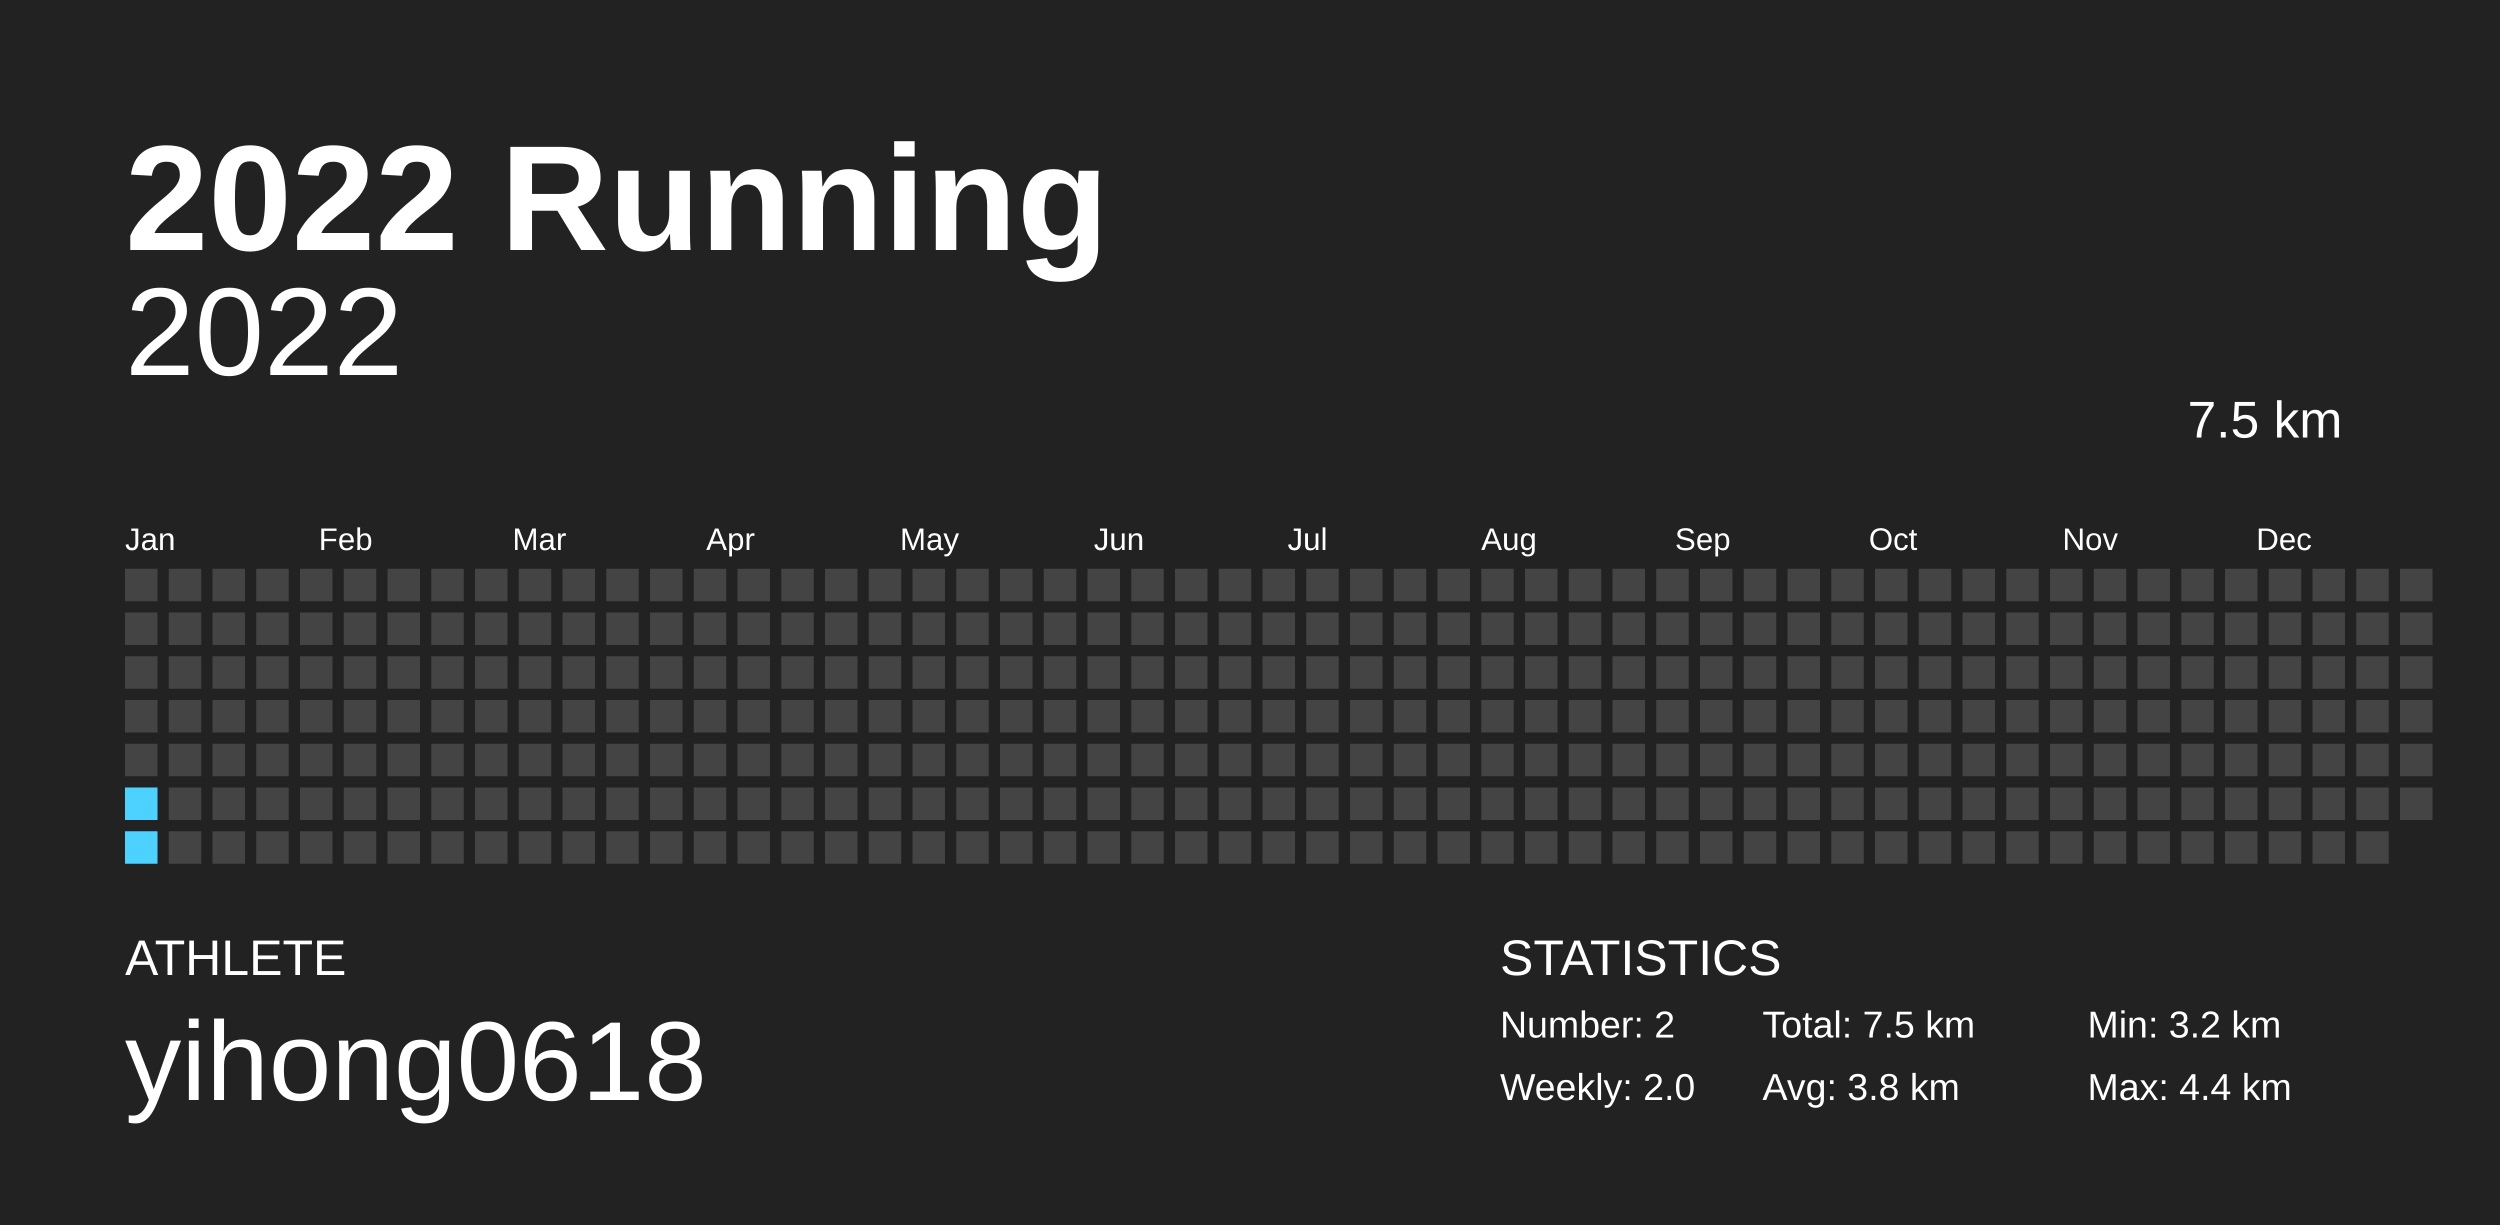
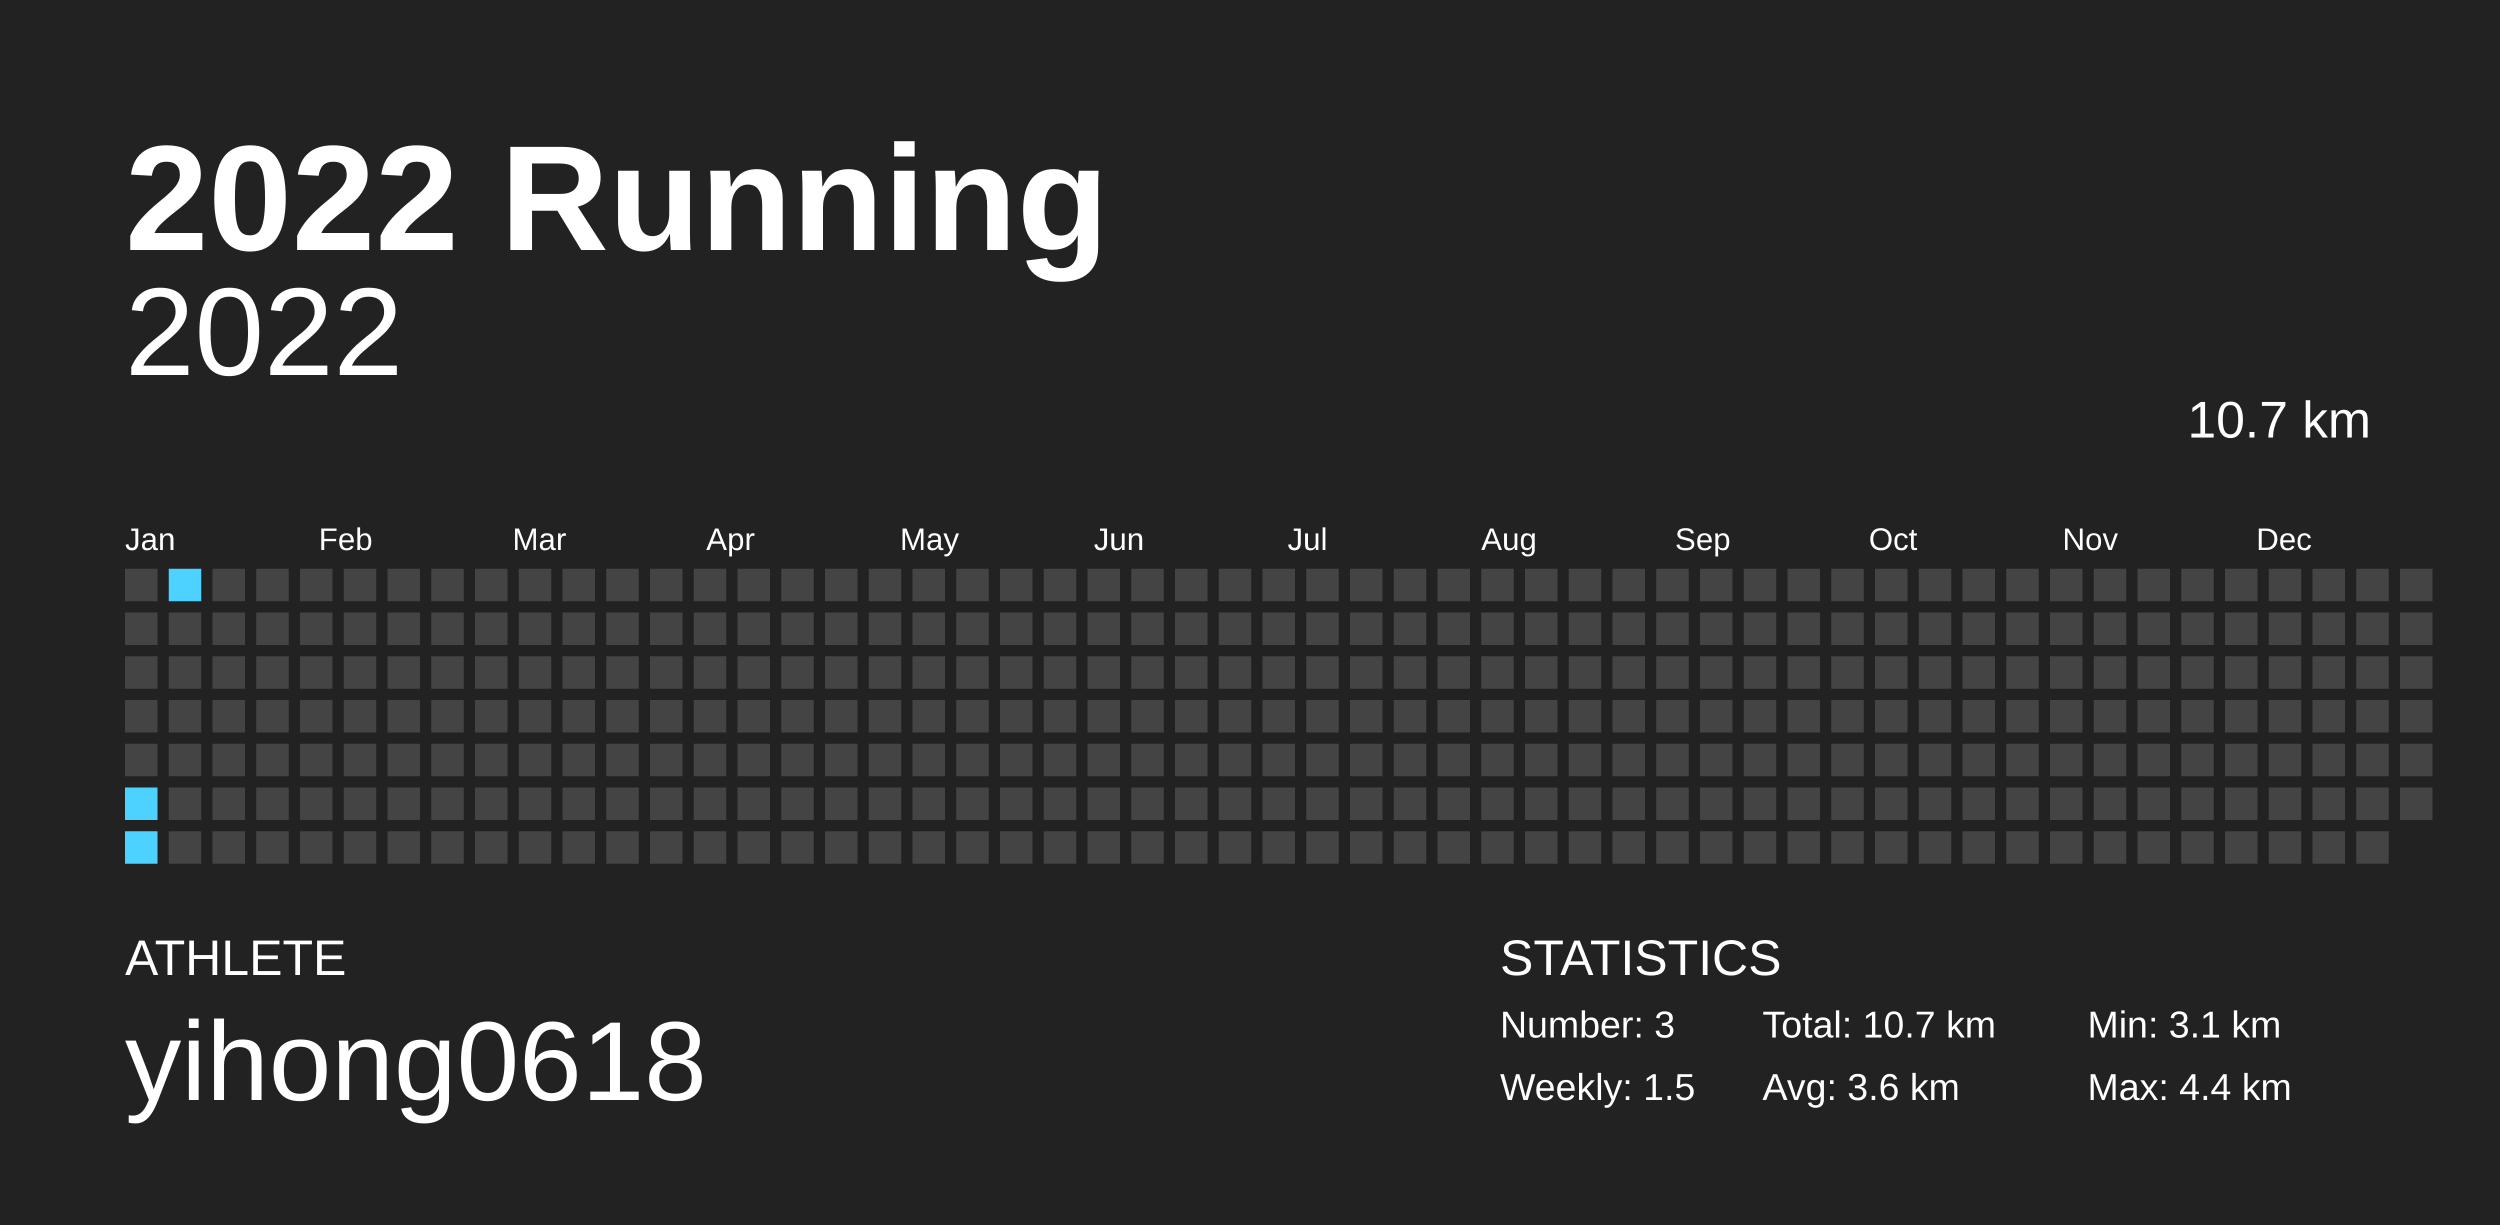
<svg xmlns="http://www.w3.org/2000/svg" baseProfile="full" height="98mm" version="1.1" viewBox="0,0,200,98" width="200mm">
  <defs />
  <rect fill="#222222" height="98" width="200" x="0" y="0" />
  <text fill="#FFFFFF" style="font-size:12px; font-family:Arial; font-weight:bold;" x="10" y="20">2022 Running</text>
  <text fill="#FFFFFF" style="font-size:4px; font-family:Arial" x="10" y="78">ATHLETE</text>
  <text fill="#FFFFFF" style="font-size:9px; font-family:Arial" x="10" y="88">yihong0618</text>
  <text fill="#FFFFFF" style="font-size:4px; font-family:Arial" x="120" y="78">STATISTICS</text>
-   <text fill="#FFFFFF" style="font-size:3px; font-family:Arial" x="120" y="83">Number: 2</text>
-   <text fill="#FFFFFF" style="font-size:3px; font-family:Arial" x="120" y="88">Weekly: 2.0</text>
-   <text fill="#FFFFFF" style="font-size:3px; font-family:Arial" x="141" y="83">Total: 7.5 km</text>
-   <text fill="#FFFFFF" style="font-size:3px; font-family:Arial" x="141" y="88">Avg: 3.8 km</text>
-   <text fill="#FFFFFF" style="font-size:3px; font-family:Arial" x="167" y="83">Min: 3.2 km</text>
+   <text fill="#FFFFFF" style="font-size:3px; font-family:Arial" x="120" y="83">Number: 3</text>
+   <text fill="#FFFFFF" style="font-size:3px; font-family:Arial" x="120" y="88">Weekly: 1.5</text>
+   <text fill="#FFFFFF" style="font-size:3px; font-family:Arial" x="141" y="83">Total: 10.7 km</text>
+   <text fill="#FFFFFF" style="font-size:3px; font-family:Arial" x="141" y="88">Avg: 3.6 km</text>
+   <text fill="#FFFFFF" style="font-size:3px; font-family:Arial" x="167" y="83">Min: 3.1 km</text>
  <text fill="#FFFFFF" style="font-size:3px; font-family:Arial" x="167" y="88">Max: 4.4 km</text>
  <text alignment-baseline="hanging" fill="#FFFFFF" style="font-size:10.0px; font-family:Arial;" x="10" y="30">2022</text>
-   <text alignment-baseline="hanging" fill="#FFFFFF" style="font-size:4.125px; font-family:Arial;" x="175" y="35">7.5 km</text>
+   <text alignment-baseline="hanging" fill="#FFFFFF" style="font-size:4.125px; font-family:Arial;" x="175" y="35">10.7 km</text>
  <text fill="#FFFFFF" style="font-size:2.5px; font-family:Arial" x="10.0" y="44">Jan</text>
  <text fill="#FFFFFF" style="font-size:2.5px; font-family:Arial" x="25.5" y="44">Feb</text>
  <text fill="#FFFFFF" style="font-size:2.5px; font-family:Arial" x="41.0" y="44">Mar</text>
  <text fill="#FFFFFF" style="font-size:2.5px; font-family:Arial" x="56.5" y="44">Apr</text>
  <text fill="#FFFFFF" style="font-size:2.5px; font-family:Arial" x="72.0" y="44">May</text>
  <text fill="#FFFFFF" style="font-size:2.5px; font-family:Arial" x="87.5" y="44">Jun</text>
  <text fill="#FFFFFF" style="font-size:2.5px; font-family:Arial" x="103.0" y="44">Jul</text>
  <text fill="#FFFFFF" style="font-size:2.5px; font-family:Arial" x="118.5" y="44">Aug</text>
  <text fill="#FFFFFF" style="font-size:2.5px; font-family:Arial" x="134.0" y="44">Sep</text>
  <text fill="#FFFFFF" style="font-size:2.5px; font-family:Arial" x="149.5" y="44">Oct</text>
  <text fill="#FFFFFF" style="font-size:2.5px; font-family:Arial" x="165.0" y="44">Nov</text>
  <text fill="#FFFFFF" style="font-size:2.5px; font-family:Arial" x="180.5" y="44">Dec</text>
  <rect fill="#444444" height="2.6" width="2.6" x="10.0" y="45.5" />
  <rect fill="#444444" height="2.6" width="2.6" x="10.0" y="49.0" />
  <rect fill="#444444" height="2.6" width="2.6" x="10.0" y="52.5" />
  <rect fill="#444444" height="2.6" width="2.6" x="10.0" y="56.0" />
  <rect fill="#444444" height="2.6" width="2.6" x="10.0" y="59.5" />
  <rect fill="#4dd2ff" height="2.6" width="2.6" x="10.0" y="63.0" />
  <rect fill="#4dd2ff" height="2.6" width="2.6" x="10.0" y="66.5" />
-   <rect fill="#444444" height="2.6" width="2.6" x="13.5" y="45.5" />
+   <rect fill="#4dd2ff" height="2.6" width="2.6" x="13.5" y="45.5" />
  <rect fill="#444444" height="2.6" width="2.6" x="13.5" y="49.0" />
  <rect fill="#444444" height="2.6" width="2.6" x="13.5" y="52.5" />
  <rect fill="#444444" height="2.6" width="2.6" x="13.5" y="56.0" />
  <rect fill="#444444" height="2.6" width="2.6" x="13.5" y="59.5" />
  <rect fill="#444444" height="2.6" width="2.6" x="13.5" y="63.0" />
  <rect fill="#444444" height="2.6" width="2.6" x="13.5" y="66.5" />
  <rect fill="#444444" height="2.6" width="2.6" x="17.0" y="45.5" />
  <rect fill="#444444" height="2.6" width="2.6" x="17.0" y="49.0" />
  <rect fill="#444444" height="2.6" width="2.6" x="17.0" y="52.5" />
  <rect fill="#444444" height="2.6" width="2.6" x="17.0" y="56.0" />
  <rect fill="#444444" height="2.6" width="2.6" x="17.0" y="59.5" />
  <rect fill="#444444" height="2.6" width="2.6" x="17.0" y="63.0" />
  <rect fill="#444444" height="2.6" width="2.6" x="17.0" y="66.5" />
  <rect fill="#444444" height="2.6" width="2.6" x="20.5" y="45.5" />
  <rect fill="#444444" height="2.6" width="2.6" x="20.5" y="49.0" />
  <rect fill="#444444" height="2.6" width="2.6" x="20.5" y="52.5" />
  <rect fill="#444444" height="2.6" width="2.6" x="20.5" y="56.0" />
  <rect fill="#444444" height="2.6" width="2.6" x="20.5" y="59.5" />
  <rect fill="#444444" height="2.6" width="2.6" x="20.5" y="63.0" />
  <rect fill="#444444" height="2.6" width="2.6" x="20.5" y="66.5" />
  <rect fill="#444444" height="2.6" width="2.6" x="24.0" y="45.5" />
  <rect fill="#444444" height="2.6" width="2.6" x="24.0" y="49.0" />
  <rect fill="#444444" height="2.6" width="2.6" x="24.0" y="52.5" />
  <rect fill="#444444" height="2.6" width="2.6" x="24.0" y="56.0" />
  <rect fill="#444444" height="2.6" width="2.6" x="24.0" y="59.5" />
  <rect fill="#444444" height="2.6" width="2.6" x="24.0" y="63.0" />
  <rect fill="#444444" height="2.6" width="2.6" x="24.0" y="66.5" />
  <rect fill="#444444" height="2.6" width="2.6" x="27.5" y="45.5" />
  <rect fill="#444444" height="2.6" width="2.6" x="27.5" y="49.0" />
  <rect fill="#444444" height="2.6" width="2.6" x="27.5" y="52.5" />
  <rect fill="#444444" height="2.6" width="2.6" x="27.5" y="56.0" />
  <rect fill="#444444" height="2.6" width="2.6" x="27.5" y="59.5" />
  <rect fill="#444444" height="2.6" width="2.6" x="27.5" y="63.0" />
  <rect fill="#444444" height="2.6" width="2.6" x="27.5" y="66.5" />
  <rect fill="#444444" height="2.6" width="2.6" x="31.0" y="45.5" />
  <rect fill="#444444" height="2.6" width="2.6" x="31.0" y="49.0" />
  <rect fill="#444444" height="2.6" width="2.6" x="31.0" y="52.5" />
  <rect fill="#444444" height="2.6" width="2.6" x="31.0" y="56.0" />
  <rect fill="#444444" height="2.6" width="2.6" x="31.0" y="59.5" />
  <rect fill="#444444" height="2.6" width="2.6" x="31.0" y="63.0" />
  <rect fill="#444444" height="2.6" width="2.6" x="31.0" y="66.5" />
  <rect fill="#444444" height="2.6" width="2.6" x="34.5" y="45.5" />
  <rect fill="#444444" height="2.6" width="2.6" x="34.5" y="49.0" />
  <rect fill="#444444" height="2.6" width="2.6" x="34.5" y="52.5" />
  <rect fill="#444444" height="2.6" width="2.6" x="34.5" y="56.0" />
  <rect fill="#444444" height="2.6" width="2.6" x="34.5" y="59.5" />
  <rect fill="#444444" height="2.6" width="2.6" x="34.5" y="63.0" />
  <rect fill="#444444" height="2.6" width="2.6" x="34.5" y="66.5" />
  <rect fill="#444444" height="2.6" width="2.6" x="38.0" y="45.5" />
  <rect fill="#444444" height="2.6" width="2.6" x="38.0" y="49.0" />
  <rect fill="#444444" height="2.6" width="2.6" x="38.0" y="52.5" />
  <rect fill="#444444" height="2.6" width="2.6" x="38.0" y="56.0" />
  <rect fill="#444444" height="2.6" width="2.6" x="38.0" y="59.5" />
  <rect fill="#444444" height="2.6" width="2.6" x="38.0" y="63.0" />
  <rect fill="#444444" height="2.6" width="2.6" x="38.0" y="66.5" />
  <rect fill="#444444" height="2.6" width="2.6" x="41.5" y="45.5" />
  <rect fill="#444444" height="2.6" width="2.6" x="41.5" y="49.0" />
  <rect fill="#444444" height="2.6" width="2.6" x="41.5" y="52.5" />
  <rect fill="#444444" height="2.6" width="2.6" x="41.5" y="56.0" />
  <rect fill="#444444" height="2.6" width="2.6" x="41.5" y="59.5" />
  <rect fill="#444444" height="2.6" width="2.6" x="41.5" y="63.0" />
  <rect fill="#444444" height="2.6" width="2.6" x="41.5" y="66.5" />
  <rect fill="#444444" height="2.6" width="2.6" x="45.0" y="45.5" />
  <rect fill="#444444" height="2.6" width="2.6" x="45.0" y="49.0" />
  <rect fill="#444444" height="2.6" width="2.6" x="45.0" y="52.5" />
  <rect fill="#444444" height="2.6" width="2.6" x="45.0" y="56.0" />
  <rect fill="#444444" height="2.6" width="2.6" x="45.0" y="59.5" />
  <rect fill="#444444" height="2.6" width="2.6" x="45.0" y="63.0" />
  <rect fill="#444444" height="2.6" width="2.6" x="45.0" y="66.5" />
  <rect fill="#444444" height="2.6" width="2.6" x="48.5" y="45.5" />
  <rect fill="#444444" height="2.6" width="2.6" x="48.5" y="49.0" />
  <rect fill="#444444" height="2.6" width="2.6" x="48.5" y="52.5" />
  <rect fill="#444444" height="2.6" width="2.6" x="48.5" y="56.0" />
  <rect fill="#444444" height="2.6" width="2.6" x="48.5" y="59.5" />
  <rect fill="#444444" height="2.6" width="2.6" x="48.5" y="63.0" />
  <rect fill="#444444" height="2.6" width="2.6" x="48.5" y="66.5" />
  <rect fill="#444444" height="2.6" width="2.6" x="52.0" y="45.5" />
  <rect fill="#444444" height="2.6" width="2.6" x="52.0" y="49.0" />
  <rect fill="#444444" height="2.6" width="2.6" x="52.0" y="52.5" />
  <rect fill="#444444" height="2.6" width="2.6" x="52.0" y="56.0" />
  <rect fill="#444444" height="2.6" width="2.6" x="52.0" y="59.5" />
  <rect fill="#444444" height="2.6" width="2.6" x="52.0" y="63.0" />
  <rect fill="#444444" height="2.6" width="2.6" x="52.0" y="66.5" />
  <rect fill="#444444" height="2.6" width="2.6" x="55.5" y="45.5" />
  <rect fill="#444444" height="2.6" width="2.6" x="55.5" y="49.0" />
  <rect fill="#444444" height="2.6" width="2.6" x="55.5" y="52.5" />
  <rect fill="#444444" height="2.6" width="2.6" x="55.5" y="56.0" />
  <rect fill="#444444" height="2.6" width="2.6" x="55.5" y="59.5" />
  <rect fill="#444444" height="2.6" width="2.6" x="55.5" y="63.0" />
  <rect fill="#444444" height="2.6" width="2.6" x="55.5" y="66.5" />
  <rect fill="#444444" height="2.6" width="2.6" x="59.0" y="45.5" />
  <rect fill="#444444" height="2.6" width="2.6" x="59.0" y="49.0" />
  <rect fill="#444444" height="2.6" width="2.6" x="59.0" y="52.5" />
  <rect fill="#444444" height="2.6" width="2.6" x="59.0" y="56.0" />
  <rect fill="#444444" height="2.6" width="2.6" x="59.0" y="59.5" />
  <rect fill="#444444" height="2.6" width="2.6" x="59.0" y="63.0" />
  <rect fill="#444444" height="2.6" width="2.6" x="59.0" y="66.5" />
  <rect fill="#444444" height="2.6" width="2.6" x="62.5" y="45.5" />
  <rect fill="#444444" height="2.6" width="2.6" x="62.5" y="49.0" />
  <rect fill="#444444" height="2.6" width="2.6" x="62.5" y="52.5" />
  <rect fill="#444444" height="2.6" width="2.6" x="62.5" y="56.0" />
  <rect fill="#444444" height="2.6" width="2.6" x="62.5" y="59.5" />
  <rect fill="#444444" height="2.6" width="2.6" x="62.5" y="63.0" />
  <rect fill="#444444" height="2.6" width="2.6" x="62.5" y="66.5" />
  <rect fill="#444444" height="2.6" width="2.6" x="66.0" y="45.5" />
  <rect fill="#444444" height="2.6" width="2.6" x="66.0" y="49.0" />
  <rect fill="#444444" height="2.6" width="2.6" x="66.0" y="52.5" />
  <rect fill="#444444" height="2.6" width="2.6" x="66.0" y="56.0" />
  <rect fill="#444444" height="2.6" width="2.6" x="66.0" y="59.5" />
  <rect fill="#444444" height="2.6" width="2.6" x="66.0" y="63.0" />
  <rect fill="#444444" height="2.6" width="2.6" x="66.0" y="66.5" />
  <rect fill="#444444" height="2.6" width="2.6" x="69.5" y="45.5" />
  <rect fill="#444444" height="2.6" width="2.6" x="69.5" y="49.0" />
  <rect fill="#444444" height="2.6" width="2.6" x="69.5" y="52.5" />
  <rect fill="#444444" height="2.6" width="2.6" x="69.5" y="56.0" />
  <rect fill="#444444" height="2.6" width="2.6" x="69.5" y="59.5" />
  <rect fill="#444444" height="2.6" width="2.6" x="69.5" y="63.0" />
  <rect fill="#444444" height="2.6" width="2.6" x="69.5" y="66.5" />
  <rect fill="#444444" height="2.6" width="2.6" x="73.0" y="45.5" />
  <rect fill="#444444" height="2.6" width="2.6" x="73.0" y="49.0" />
  <rect fill="#444444" height="2.6" width="2.6" x="73.0" y="52.5" />
  <rect fill="#444444" height="2.6" width="2.6" x="73.0" y="56.0" />
  <rect fill="#444444" height="2.6" width="2.6" x="73.0" y="59.5" />
  <rect fill="#444444" height="2.6" width="2.6" x="73.0" y="63.0" />
  <rect fill="#444444" height="2.6" width="2.6" x="73.0" y="66.5" />
  <rect fill="#444444" height="2.6" width="2.6" x="76.5" y="45.5" />
  <rect fill="#444444" height="2.6" width="2.6" x="76.5" y="49.0" />
  <rect fill="#444444" height="2.6" width="2.6" x="76.5" y="52.5" />
  <rect fill="#444444" height="2.6" width="2.6" x="76.5" y="56.0" />
  <rect fill="#444444" height="2.6" width="2.6" x="76.5" y="59.5" />
  <rect fill="#444444" height="2.6" width="2.6" x="76.5" y="63.0" />
  <rect fill="#444444" height="2.6" width="2.6" x="76.5" y="66.5" />
  <rect fill="#444444" height="2.6" width="2.6" x="80.0" y="45.5" />
  <rect fill="#444444" height="2.6" width="2.6" x="80.0" y="49.0" />
  <rect fill="#444444" height="2.6" width="2.6" x="80.0" y="52.5" />
  <rect fill="#444444" height="2.6" width="2.6" x="80.0" y="56.0" />
  <rect fill="#444444" height="2.6" width="2.6" x="80.0" y="59.5" />
  <rect fill="#444444" height="2.6" width="2.6" x="80.0" y="63.0" />
  <rect fill="#444444" height="2.6" width="2.6" x="80.0" y="66.5" />
  <rect fill="#444444" height="2.6" width="2.6" x="83.5" y="45.5" />
  <rect fill="#444444" height="2.6" width="2.6" x="83.5" y="49.0" />
  <rect fill="#444444" height="2.6" width="2.6" x="83.5" y="52.5" />
  <rect fill="#444444" height="2.6" width="2.6" x="83.5" y="56.0" />
  <rect fill="#444444" height="2.6" width="2.6" x="83.5" y="59.5" />
  <rect fill="#444444" height="2.6" width="2.6" x="83.5" y="63.0" />
  <rect fill="#444444" height="2.6" width="2.6" x="83.5" y="66.5" />
  <rect fill="#444444" height="2.6" width="2.6" x="87.0" y="45.5" />
  <rect fill="#444444" height="2.6" width="2.6" x="87.0" y="49.0" />
  <rect fill="#444444" height="2.6" width="2.6" x="87.0" y="52.5" />
  <rect fill="#444444" height="2.6" width="2.6" x="87.0" y="56.0" />
  <rect fill="#444444" height="2.6" width="2.6" x="87.0" y="59.5" />
  <rect fill="#444444" height="2.6" width="2.6" x="87.0" y="63.0" />
  <rect fill="#444444" height="2.6" width="2.6" x="87.0" y="66.5" />
  <rect fill="#444444" height="2.6" width="2.6" x="90.5" y="45.5" />
  <rect fill="#444444" height="2.6" width="2.6" x="90.5" y="49.0" />
  <rect fill="#444444" height="2.6" width="2.6" x="90.5" y="52.5" />
  <rect fill="#444444" height="2.6" width="2.6" x="90.5" y="56.0" />
  <rect fill="#444444" height="2.6" width="2.6" x="90.5" y="59.5" />
  <rect fill="#444444" height="2.6" width="2.6" x="90.5" y="63.0" />
  <rect fill="#444444" height="2.6" width="2.6" x="90.5" y="66.5" />
  <rect fill="#444444" height="2.6" width="2.6" x="94.0" y="45.5" />
  <rect fill="#444444" height="2.6" width="2.6" x="94.0" y="49.0" />
  <rect fill="#444444" height="2.6" width="2.6" x="94.0" y="52.5" />
  <rect fill="#444444" height="2.6" width="2.6" x="94.0" y="56.0" />
  <rect fill="#444444" height="2.6" width="2.6" x="94.0" y="59.5" />
  <rect fill="#444444" height="2.6" width="2.6" x="94.0" y="63.0" />
  <rect fill="#444444" height="2.6" width="2.6" x="94.0" y="66.5" />
  <rect fill="#444444" height="2.6" width="2.6" x="97.5" y="45.5" />
  <rect fill="#444444" height="2.6" width="2.6" x="97.5" y="49.0" />
  <rect fill="#444444" height="2.6" width="2.6" x="97.5" y="52.5" />
  <rect fill="#444444" height="2.6" width="2.6" x="97.5" y="56.0" />
  <rect fill="#444444" height="2.6" width="2.6" x="97.5" y="59.5" />
  <rect fill="#444444" height="2.6" width="2.6" x="97.5" y="63.0" />
  <rect fill="#444444" height="2.6" width="2.6" x="97.5" y="66.5" />
  <rect fill="#444444" height="2.6" width="2.6" x="101.0" y="45.5" />
  <rect fill="#444444" height="2.6" width="2.6" x="101.0" y="49.0" />
  <rect fill="#444444" height="2.6" width="2.6" x="101.0" y="52.5" />
  <rect fill="#444444" height="2.6" width="2.6" x="101.0" y="56.0" />
  <rect fill="#444444" height="2.6" width="2.6" x="101.0" y="59.5" />
  <rect fill="#444444" height="2.6" width="2.6" x="101.0" y="63.0" />
  <rect fill="#444444" height="2.6" width="2.6" x="101.0" y="66.5" />
  <rect fill="#444444" height="2.6" width="2.6" x="104.5" y="45.5" />
  <rect fill="#444444" height="2.6" width="2.6" x="104.5" y="49.0" />
  <rect fill="#444444" height="2.6" width="2.6" x="104.5" y="52.5" />
  <rect fill="#444444" height="2.6" width="2.6" x="104.5" y="56.0" />
  <rect fill="#444444" height="2.6" width="2.6" x="104.5" y="59.5" />
  <rect fill="#444444" height="2.6" width="2.6" x="104.5" y="63.0" />
  <rect fill="#444444" height="2.6" width="2.6" x="104.5" y="66.5" />
  <rect fill="#444444" height="2.6" width="2.6" x="108.0" y="45.5" />
  <rect fill="#444444" height="2.6" width="2.6" x="108.0" y="49.0" />
  <rect fill="#444444" height="2.6" width="2.6" x="108.0" y="52.5" />
  <rect fill="#444444" height="2.6" width="2.6" x="108.0" y="56.0" />
  <rect fill="#444444" height="2.6" width="2.6" x="108.0" y="59.5" />
  <rect fill="#444444" height="2.6" width="2.6" x="108.0" y="63.0" />
  <rect fill="#444444" height="2.6" width="2.6" x="108.0" y="66.5" />
  <rect fill="#444444" height="2.6" width="2.6" x="111.5" y="45.5" />
  <rect fill="#444444" height="2.6" width="2.6" x="111.5" y="49.0" />
  <rect fill="#444444" height="2.6" width="2.6" x="111.5" y="52.5" />
  <rect fill="#444444" height="2.6" width="2.6" x="111.5" y="56.0" />
  <rect fill="#444444" height="2.6" width="2.6" x="111.5" y="59.5" />
  <rect fill="#444444" height="2.6" width="2.6" x="111.5" y="63.0" />
  <rect fill="#444444" height="2.6" width="2.6" x="111.5" y="66.5" />
  <rect fill="#444444" height="2.6" width="2.6" x="115.0" y="45.5" />
  <rect fill="#444444" height="2.6" width="2.6" x="115.0" y="49.0" />
  <rect fill="#444444" height="2.6" width="2.6" x="115.0" y="52.5" />
  <rect fill="#444444" height="2.6" width="2.6" x="115.0" y="56.0" />
  <rect fill="#444444" height="2.6" width="2.6" x="115.0" y="59.5" />
  <rect fill="#444444" height="2.6" width="2.6" x="115.0" y="63.0" />
  <rect fill="#444444" height="2.6" width="2.6" x="115.0" y="66.5" />
  <rect fill="#444444" height="2.6" width="2.6" x="118.5" y="45.5" />
  <rect fill="#444444" height="2.6" width="2.6" x="118.5" y="49.0" />
  <rect fill="#444444" height="2.6" width="2.6" x="118.5" y="52.5" />
  <rect fill="#444444" height="2.6" width="2.6" x="118.5" y="56.0" />
  <rect fill="#444444" height="2.6" width="2.6" x="118.5" y="59.5" />
  <rect fill="#444444" height="2.6" width="2.6" x="118.5" y="63.0" />
  <rect fill="#444444" height="2.6" width="2.6" x="118.5" y="66.5" />
  <rect fill="#444444" height="2.6" width="2.6" x="122.0" y="45.5" />
  <rect fill="#444444" height="2.6" width="2.6" x="122.0" y="49.0" />
  <rect fill="#444444" height="2.6" width="2.6" x="122.0" y="52.5" />
  <rect fill="#444444" height="2.6" width="2.6" x="122.0" y="56.0" />
  <rect fill="#444444" height="2.6" width="2.6" x="122.0" y="59.5" />
  <rect fill="#444444" height="2.6" width="2.6" x="122.0" y="63.0" />
  <rect fill="#444444" height="2.6" width="2.6" x="122.0" y="66.5" />
  <rect fill="#444444" height="2.6" width="2.6" x="125.5" y="45.5" />
  <rect fill="#444444" height="2.6" width="2.6" x="125.5" y="49.0" />
  <rect fill="#444444" height="2.6" width="2.6" x="125.5" y="52.5" />
  <rect fill="#444444" height="2.6" width="2.6" x="125.5" y="56.0" />
  <rect fill="#444444" height="2.6" width="2.6" x="125.5" y="59.5" />
  <rect fill="#444444" height="2.6" width="2.6" x="125.5" y="63.0" />
  <rect fill="#444444" height="2.6" width="2.6" x="125.5" y="66.5" />
  <rect fill="#444444" height="2.6" width="2.6" x="129.0" y="45.5" />
  <rect fill="#444444" height="2.6" width="2.6" x="129.0" y="49.0" />
  <rect fill="#444444" height="2.6" width="2.6" x="129.0" y="52.5" />
  <rect fill="#444444" height="2.6" width="2.6" x="129.0" y="56.0" />
  <rect fill="#444444" height="2.6" width="2.6" x="129.0" y="59.5" />
  <rect fill="#444444" height="2.6" width="2.6" x="129.0" y="63.0" />
  <rect fill="#444444" height="2.6" width="2.6" x="129.0" y="66.5" />
  <rect fill="#444444" height="2.6" width="2.6" x="132.5" y="45.5" />
  <rect fill="#444444" height="2.6" width="2.6" x="132.5" y="49.0" />
  <rect fill="#444444" height="2.6" width="2.6" x="132.5" y="52.5" />
  <rect fill="#444444" height="2.6" width="2.6" x="132.5" y="56.0" />
  <rect fill="#444444" height="2.6" width="2.6" x="132.5" y="59.5" />
  <rect fill="#444444" height="2.6" width="2.6" x="132.5" y="63.0" />
  <rect fill="#444444" height="2.6" width="2.6" x="132.5" y="66.5" />
  <rect fill="#444444" height="2.6" width="2.6" x="136.0" y="45.5" />
  <rect fill="#444444" height="2.6" width="2.6" x="136.0" y="49.0" />
  <rect fill="#444444" height="2.6" width="2.6" x="136.0" y="52.5" />
  <rect fill="#444444" height="2.6" width="2.6" x="136.0" y="56.0" />
  <rect fill="#444444" height="2.6" width="2.6" x="136.0" y="59.5" />
  <rect fill="#444444" height="2.6" width="2.6" x="136.0" y="63.0" />
  <rect fill="#444444" height="2.6" width="2.6" x="136.0" y="66.5" />
  <rect fill="#444444" height="2.6" width="2.6" x="139.5" y="45.5" />
  <rect fill="#444444" height="2.6" width="2.6" x="139.5" y="49.0" />
  <rect fill="#444444" height="2.6" width="2.6" x="139.5" y="52.5" />
  <rect fill="#444444" height="2.6" width="2.6" x="139.5" y="56.0" />
  <rect fill="#444444" height="2.6" width="2.6" x="139.5" y="59.5" />
  <rect fill="#444444" height="2.6" width="2.6" x="139.5" y="63.0" />
  <rect fill="#444444" height="2.6" width="2.6" x="139.5" y="66.5" />
  <rect fill="#444444" height="2.6" width="2.6" x="143.0" y="45.5" />
  <rect fill="#444444" height="2.6" width="2.6" x="143.0" y="49.0" />
  <rect fill="#444444" height="2.6" width="2.6" x="143.0" y="52.5" />
  <rect fill="#444444" height="2.6" width="2.6" x="143.0" y="56.0" />
  <rect fill="#444444" height="2.6" width="2.6" x="143.0" y="59.5" />
  <rect fill="#444444" height="2.6" width="2.6" x="143.0" y="63.0" />
  <rect fill="#444444" height="2.6" width="2.6" x="143.0" y="66.5" />
  <rect fill="#444444" height="2.6" width="2.6" x="146.5" y="45.5" />
  <rect fill="#444444" height="2.6" width="2.6" x="146.5" y="49.0" />
  <rect fill="#444444" height="2.6" width="2.6" x="146.5" y="52.5" />
  <rect fill="#444444" height="2.6" width="2.6" x="146.5" y="56.0" />
  <rect fill="#444444" height="2.6" width="2.6" x="146.5" y="59.5" />
  <rect fill="#444444" height="2.6" width="2.6" x="146.5" y="63.0" />
  <rect fill="#444444" height="2.6" width="2.6" x="146.5" y="66.5" />
  <rect fill="#444444" height="2.6" width="2.6" x="150.0" y="45.5" />
  <rect fill="#444444" height="2.6" width="2.6" x="150.0" y="49.0" />
  <rect fill="#444444" height="2.6" width="2.6" x="150.0" y="52.5" />
  <rect fill="#444444" height="2.6" width="2.6" x="150.0" y="56.0" />
  <rect fill="#444444" height="2.6" width="2.6" x="150.0" y="59.5" />
  <rect fill="#444444" height="2.6" width="2.6" x="150.0" y="63.0" />
  <rect fill="#444444" height="2.6" width="2.6" x="150.0" y="66.5" />
  <rect fill="#444444" height="2.6" width="2.6" x="153.5" y="45.5" />
  <rect fill="#444444" height="2.6" width="2.6" x="153.5" y="49.0" />
  <rect fill="#444444" height="2.6" width="2.6" x="153.5" y="52.5" />
  <rect fill="#444444" height="2.6" width="2.6" x="153.5" y="56.0" />
  <rect fill="#444444" height="2.6" width="2.6" x="153.5" y="59.5" />
  <rect fill="#444444" height="2.6" width="2.6" x="153.5" y="63.0" />
  <rect fill="#444444" height="2.6" width="2.6" x="153.5" y="66.5" />
  <rect fill="#444444" height="2.6" width="2.6" x="157.0" y="45.5" />
  <rect fill="#444444" height="2.6" width="2.6" x="157.0" y="49.0" />
  <rect fill="#444444" height="2.6" width="2.6" x="157.0" y="52.5" />
  <rect fill="#444444" height="2.6" width="2.6" x="157.0" y="56.0" />
  <rect fill="#444444" height="2.6" width="2.6" x="157.0" y="59.5" />
  <rect fill="#444444" height="2.6" width="2.6" x="157.0" y="63.0" />
  <rect fill="#444444" height="2.6" width="2.6" x="157.0" y="66.5" />
  <rect fill="#444444" height="2.6" width="2.6" x="160.5" y="45.5" />
  <rect fill="#444444" height="2.6" width="2.6" x="160.5" y="49.0" />
  <rect fill="#444444" height="2.6" width="2.6" x="160.5" y="52.5" />
  <rect fill="#444444" height="2.6" width="2.6" x="160.5" y="56.0" />
  <rect fill="#444444" height="2.6" width="2.6" x="160.5" y="59.5" />
  <rect fill="#444444" height="2.6" width="2.6" x="160.5" y="63.0" />
  <rect fill="#444444" height="2.6" width="2.6" x="160.5" y="66.5" />
  <rect fill="#444444" height="2.6" width="2.6" x="164.0" y="45.5" />
  <rect fill="#444444" height="2.6" width="2.6" x="164.0" y="49.0" />
  <rect fill="#444444" height="2.6" width="2.6" x="164.0" y="52.5" />
  <rect fill="#444444" height="2.6" width="2.6" x="164.0" y="56.0" />
  <rect fill="#444444" height="2.6" width="2.6" x="164.0" y="59.5" />
  <rect fill="#444444" height="2.6" width="2.6" x="164.0" y="63.0" />
  <rect fill="#444444" height="2.6" width="2.6" x="164.0" y="66.5" />
  <rect fill="#444444" height="2.6" width="2.6" x="167.5" y="45.5" />
  <rect fill="#444444" height="2.6" width="2.6" x="167.5" y="49.0" />
  <rect fill="#444444" height="2.6" width="2.6" x="167.5" y="52.5" />
  <rect fill="#444444" height="2.6" width="2.6" x="167.5" y="56.0" />
  <rect fill="#444444" height="2.6" width="2.6" x="167.5" y="59.5" />
  <rect fill="#444444" height="2.6" width="2.6" x="167.5" y="63.0" />
  <rect fill="#444444" height="2.6" width="2.6" x="167.5" y="66.5" />
  <rect fill="#444444" height="2.6" width="2.6" x="171.0" y="45.5" />
  <rect fill="#444444" height="2.6" width="2.6" x="171.0" y="49.0" />
  <rect fill="#444444" height="2.6" width="2.6" x="171.0" y="52.5" />
  <rect fill="#444444" height="2.6" width="2.6" x="171.0" y="56.0" />
  <rect fill="#444444" height="2.6" width="2.6" x="171.0" y="59.5" />
  <rect fill="#444444" height="2.6" width="2.6" x="171.0" y="63.0" />
  <rect fill="#444444" height="2.6" width="2.6" x="171.0" y="66.5" />
  <rect fill="#444444" height="2.6" width="2.6" x="174.5" y="45.5" />
  <rect fill="#444444" height="2.6" width="2.6" x="174.5" y="49.0" />
  <rect fill="#444444" height="2.6" width="2.6" x="174.5" y="52.5" />
  <rect fill="#444444" height="2.6" width="2.6" x="174.5" y="56.0" />
  <rect fill="#444444" height="2.6" width="2.6" x="174.5" y="59.5" />
  <rect fill="#444444" height="2.6" width="2.6" x="174.5" y="63.0" />
  <rect fill="#444444" height="2.6" width="2.6" x="174.5" y="66.5" />
  <rect fill="#444444" height="2.6" width="2.6" x="178.0" y="45.5" />
  <rect fill="#444444" height="2.6" width="2.6" x="178.0" y="49.0" />
  <rect fill="#444444" height="2.6" width="2.6" x="178.0" y="52.5" />
  <rect fill="#444444" height="2.6" width="2.6" x="178.0" y="56.0" />
  <rect fill="#444444" height="2.6" width="2.6" x="178.0" y="59.5" />
  <rect fill="#444444" height="2.6" width="2.6" x="178.0" y="63.0" />
  <rect fill="#444444" height="2.6" width="2.6" x="178.0" y="66.5" />
  <rect fill="#444444" height="2.6" width="2.6" x="181.5" y="45.5" />
  <rect fill="#444444" height="2.6" width="2.6" x="181.5" y="49.0" />
  <rect fill="#444444" height="2.6" width="2.6" x="181.5" y="52.5" />
  <rect fill="#444444" height="2.6" width="2.6" x="181.5" y="56.0" />
  <rect fill="#444444" height="2.6" width="2.6" x="181.5" y="59.5" />
  <rect fill="#444444" height="2.6" width="2.6" x="181.5" y="63.0" />
  <rect fill="#444444" height="2.6" width="2.6" x="181.5" y="66.5" />
  <rect fill="#444444" height="2.6" width="2.6" x="185.0" y="45.5" />
  <rect fill="#444444" height="2.6" width="2.6" x="185.0" y="49.0" />
  <rect fill="#444444" height="2.6" width="2.6" x="185.0" y="52.5" />
  <rect fill="#444444" height="2.6" width="2.6" x="185.0" y="56.0" />
  <rect fill="#444444" height="2.6" width="2.6" x="185.0" y="59.5" />
  <rect fill="#444444" height="2.6" width="2.6" x="185.0" y="63.0" />
  <rect fill="#444444" height="2.6" width="2.6" x="185.0" y="66.5" />
  <rect fill="#444444" height="2.6" width="2.6" x="188.5" y="45.5" />
  <rect fill="#444444" height="2.6" width="2.6" x="188.5" y="49.0" />
  <rect fill="#444444" height="2.6" width="2.6" x="188.5" y="52.5" />
  <rect fill="#444444" height="2.6" width="2.6" x="188.5" y="56.0" />
  <rect fill="#444444" height="2.6" width="2.6" x="188.5" y="59.5" />
  <rect fill="#444444" height="2.6" width="2.6" x="188.5" y="63.0" />
  <rect fill="#444444" height="2.6" width="2.6" x="188.5" y="66.5" />
  <rect fill="#444444" height="2.6" width="2.6" x="192.0" y="45.5" />
  <rect fill="#444444" height="2.6" width="2.6" x="192.0" y="49.0" />
  <rect fill="#444444" height="2.6" width="2.6" x="192.0" y="52.5" />
  <rect fill="#444444" height="2.6" width="2.6" x="192.0" y="56.0" />
  <rect fill="#444444" height="2.6" width="2.6" x="192.0" y="59.5" />
  <rect fill="#444444" height="2.6" width="2.6" x="192.0" y="63.0" />
</svg>
